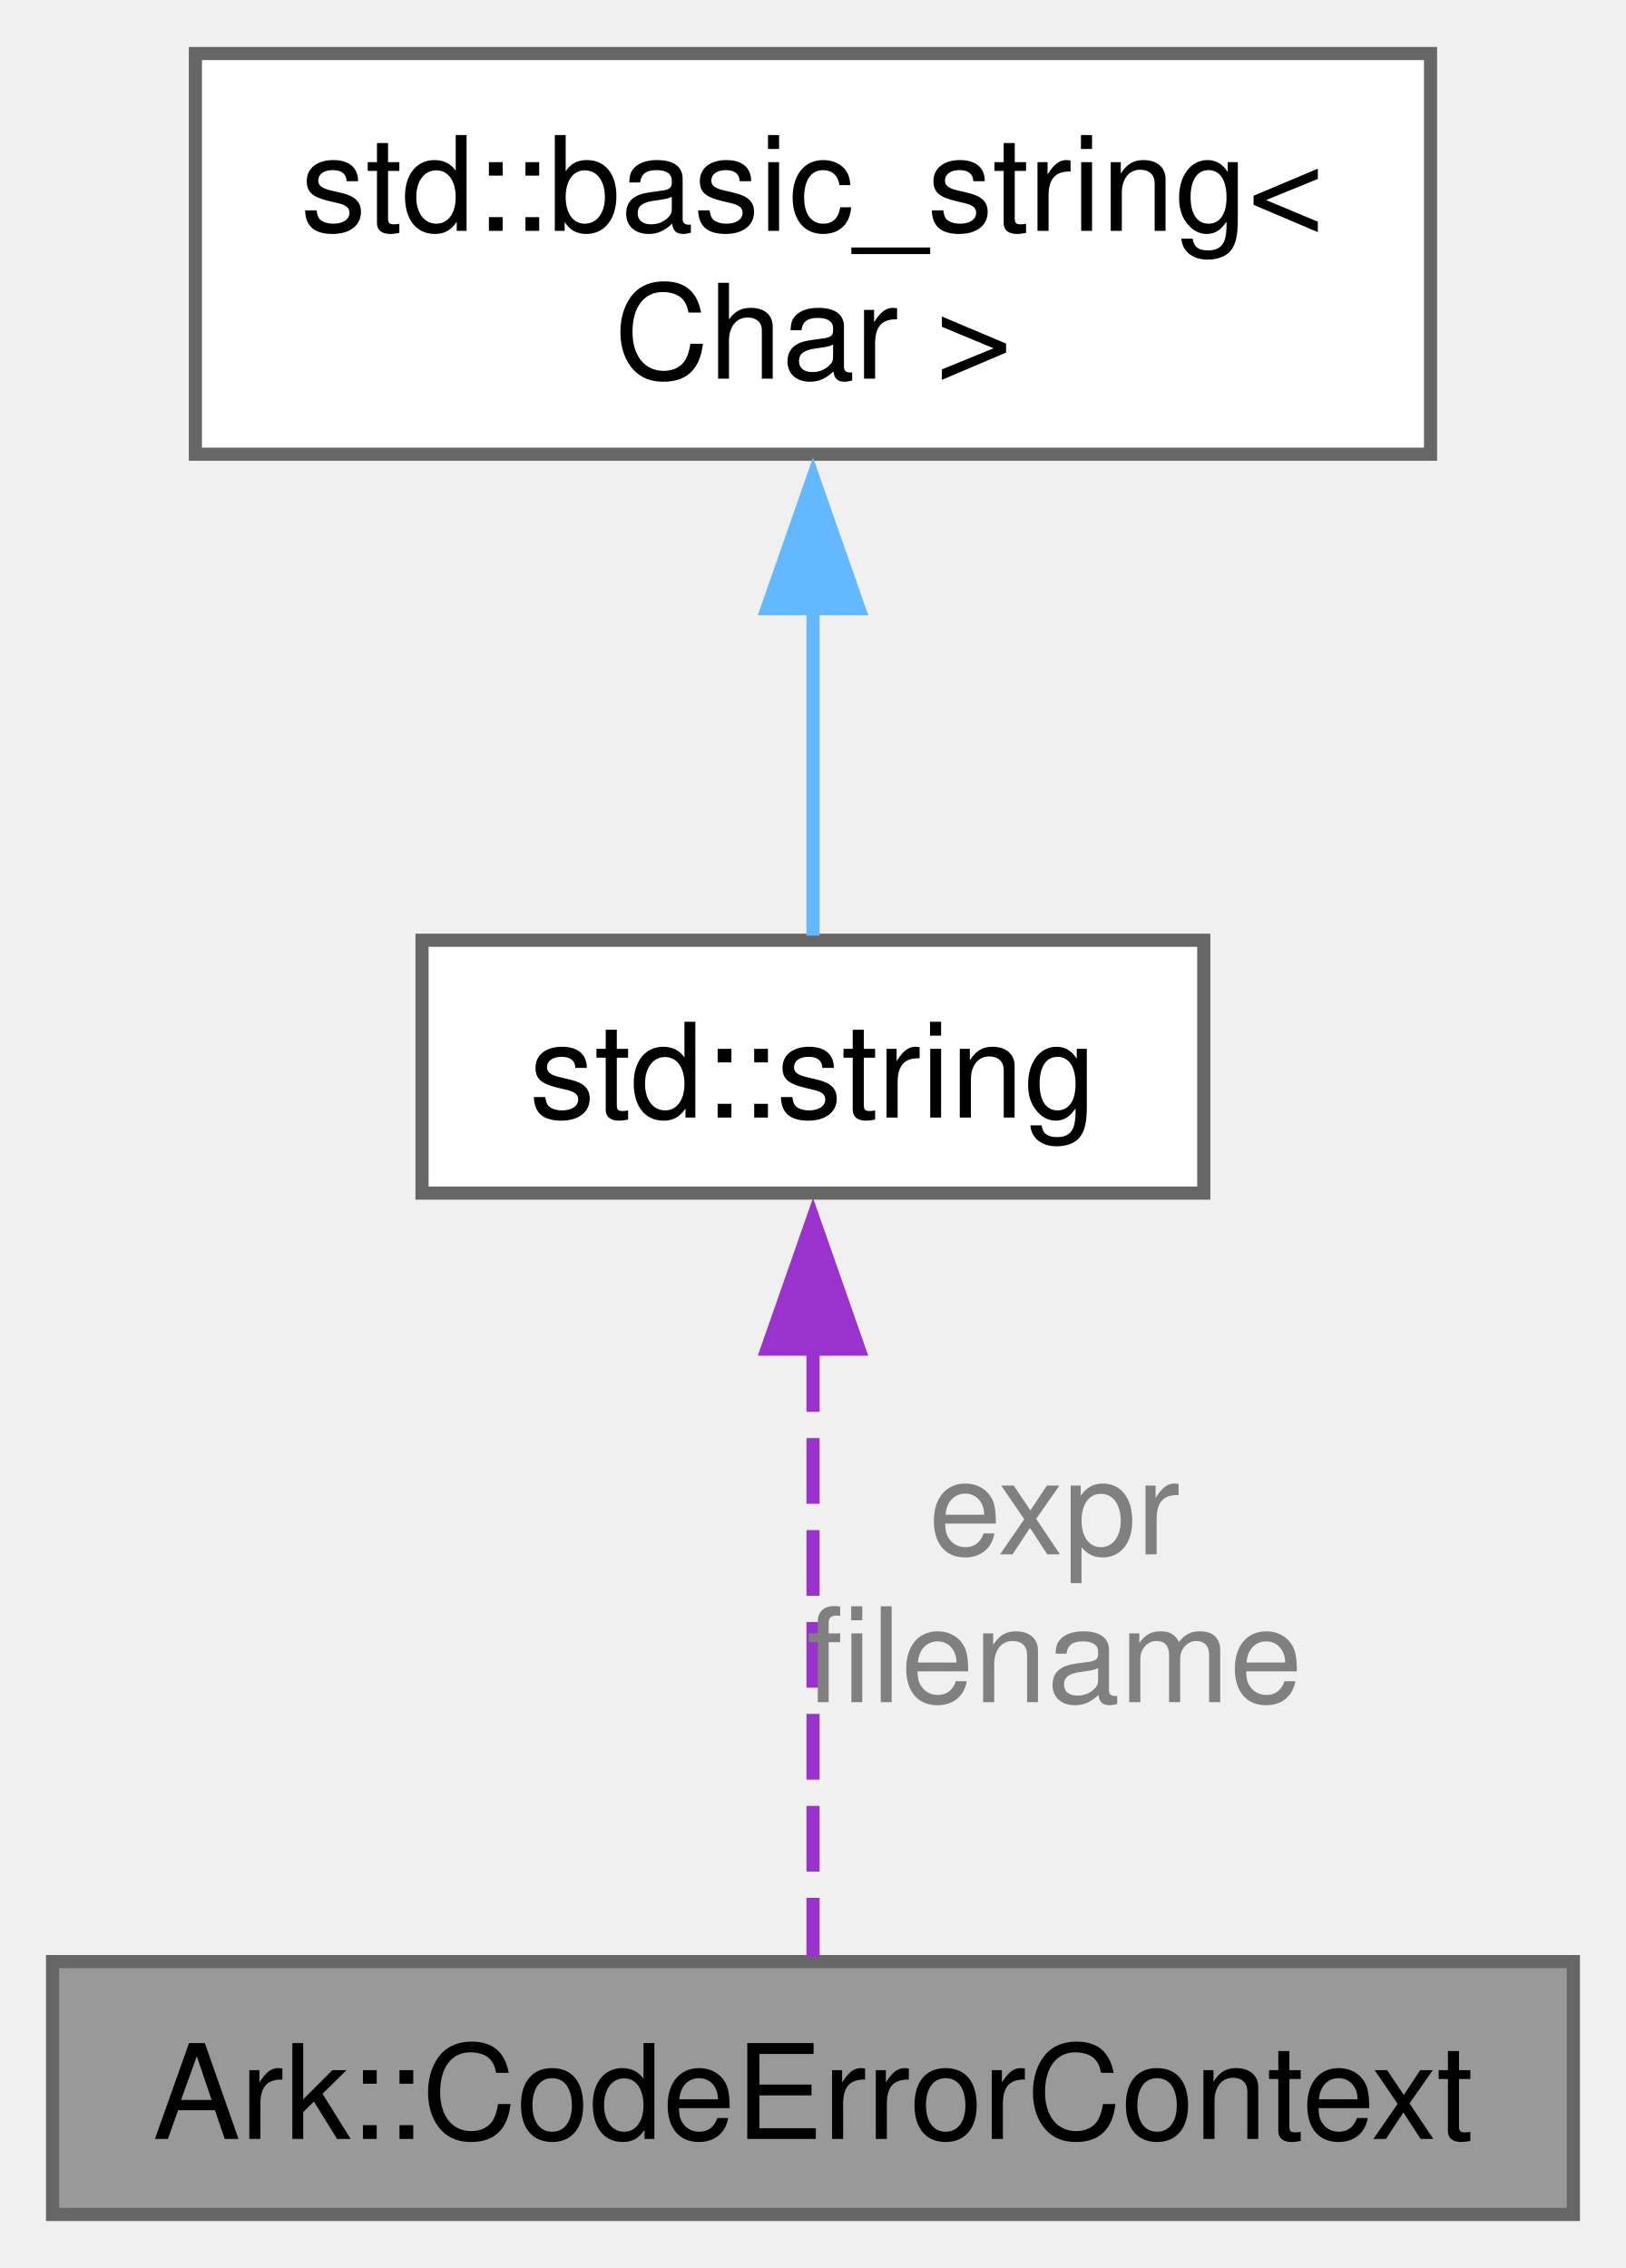
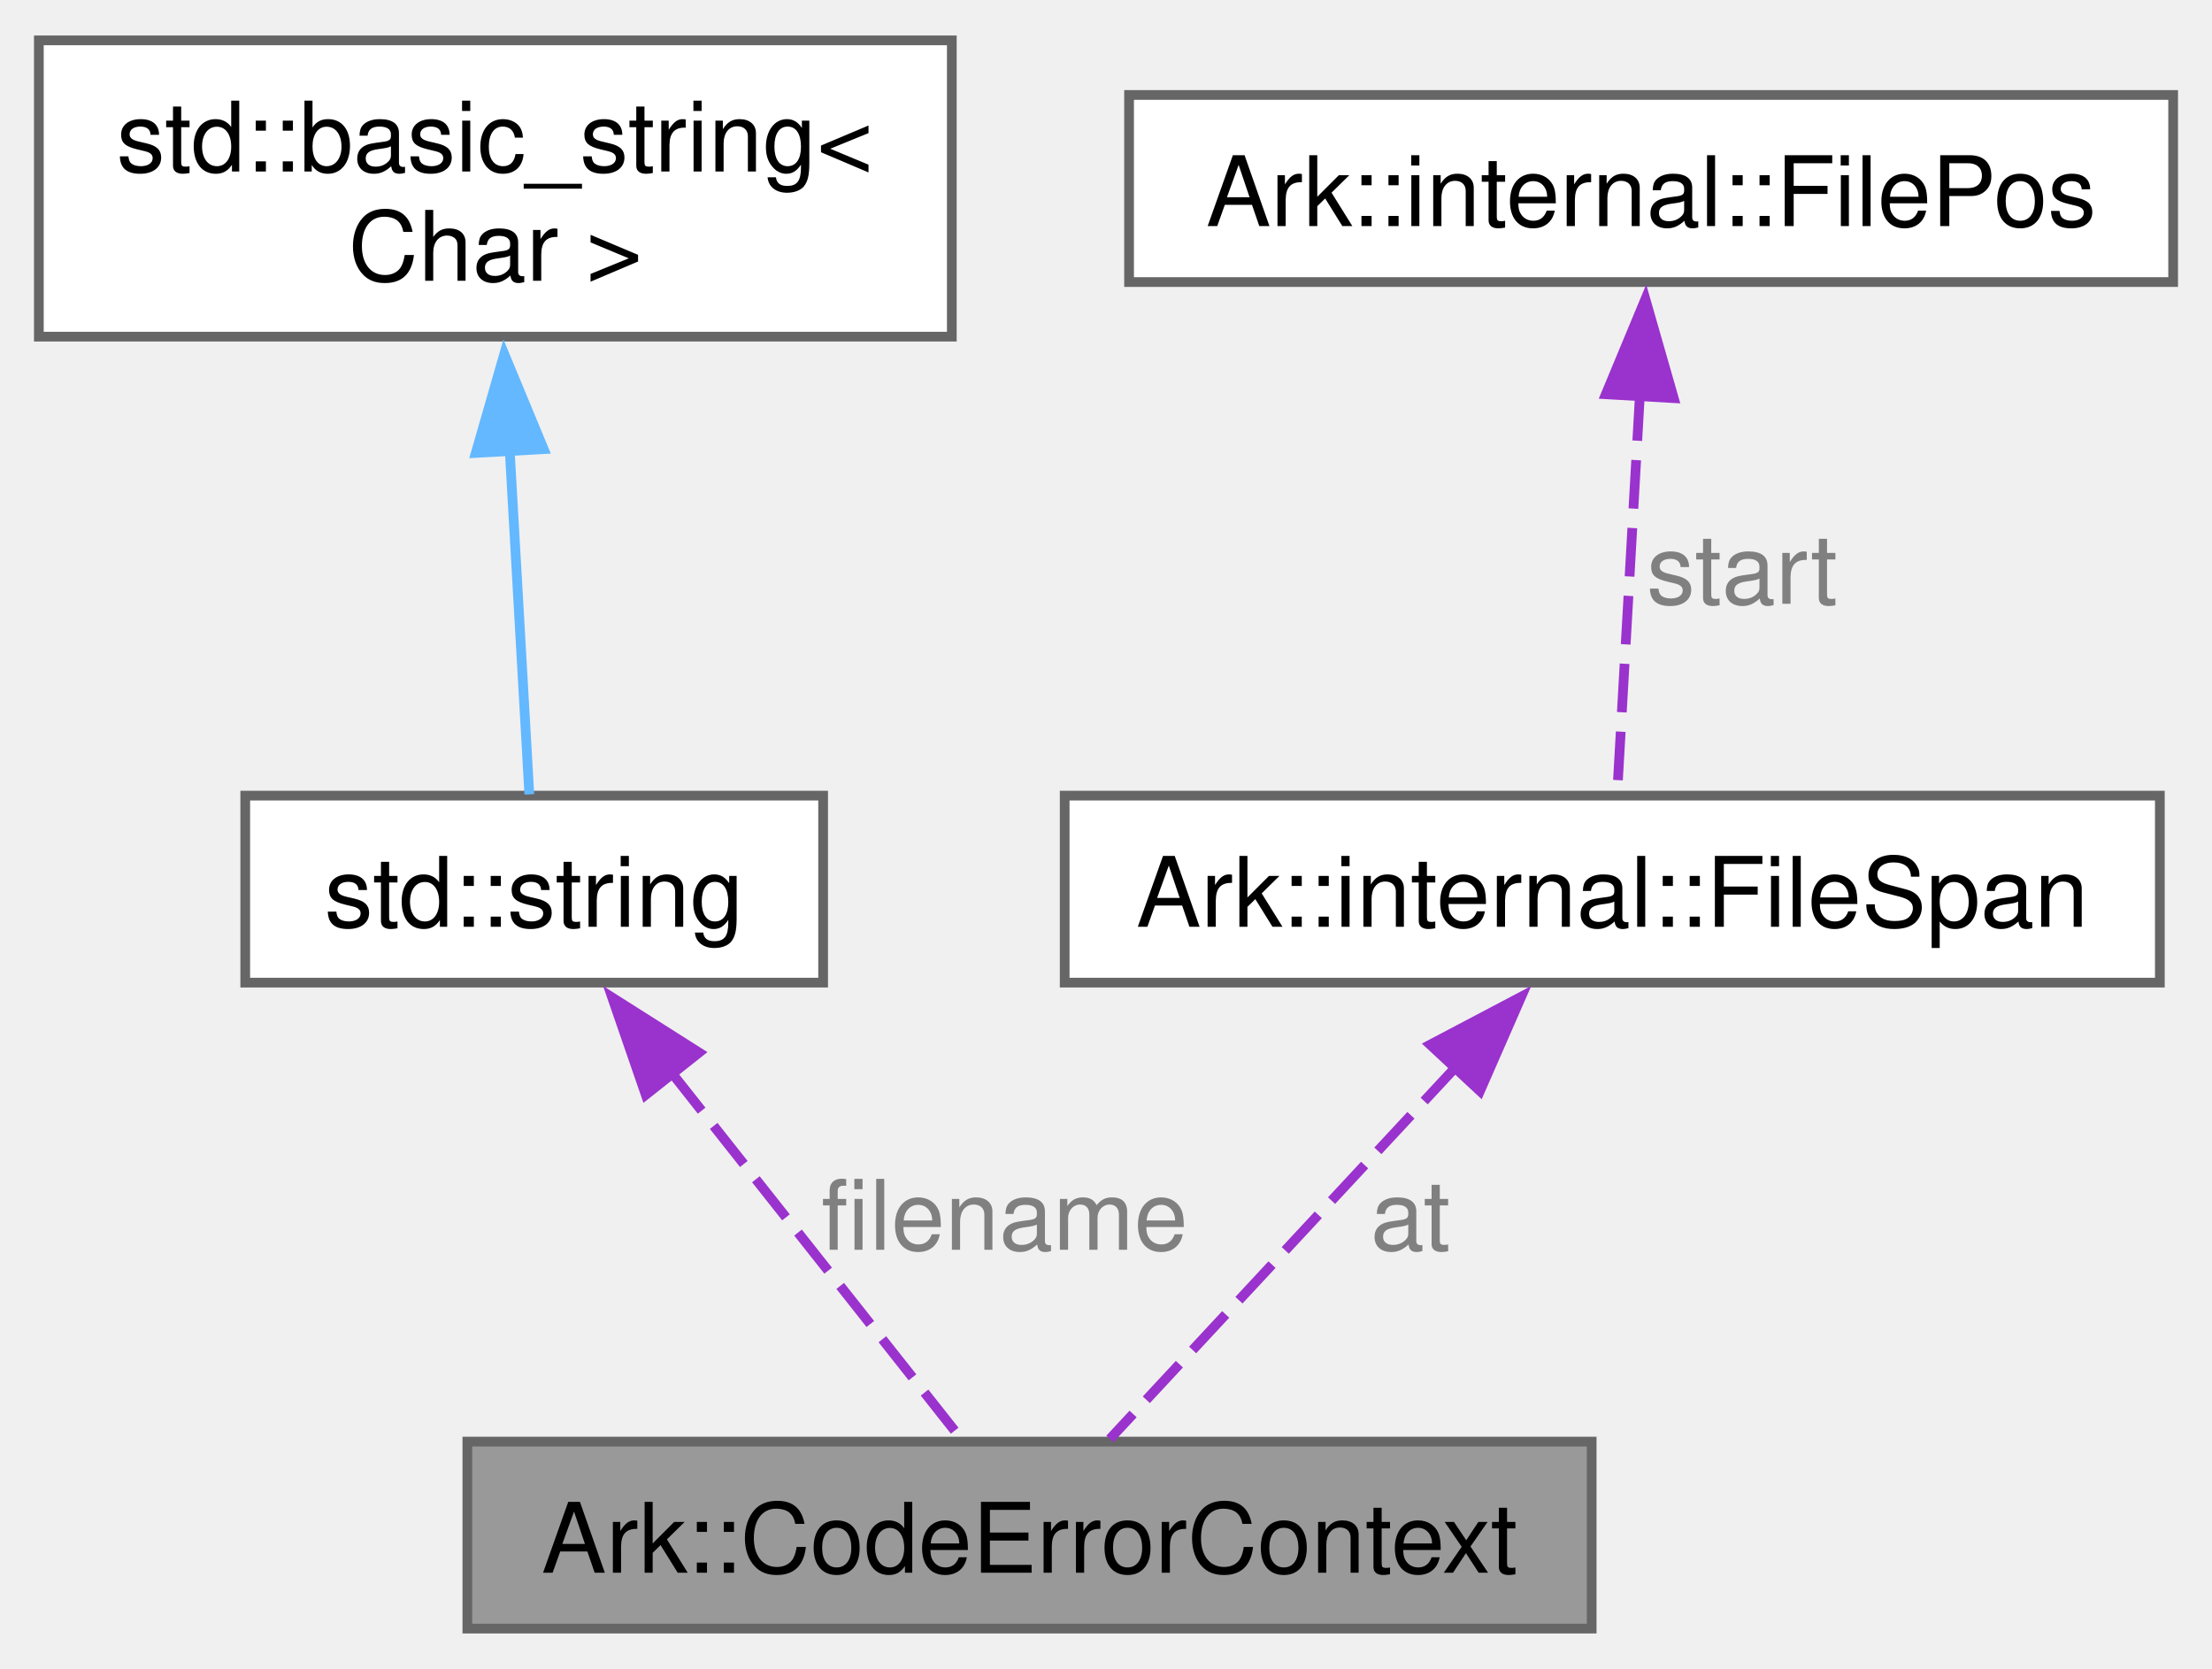
- <svg xmlns="http://www.w3.org/2000/svg" xmlns:xlink="http://www.w3.org/1999/xlink" width="124pt" height="173pt" viewBox="0.00 0.00 123.75 172.50">
-   <g id="graph0" class="graph" transform="scale(1 1) rotate(0) translate(4 168.5)">
+ <svg xmlns="http://www.w3.org/2000/svg" xmlns:xlink="http://www.w3.org/1999/xlink" width="228pt" height="172pt" viewBox="0.00 0.00 227.75 171.50">
+   <g id="graph0" class="graph" transform="scale(1 1) rotate(0) translate(4 167.5)">
    <g id="Node000001" class="node">
      <g id="a_Node000001">
        <a xlink:title=" ">
-           <polygon fill="#999999" stroke="#666666" points="115.75,-19.25 0,-19.25 0,0 115.75,0 115.75,-19.25" />
-           <text text-anchor="middle" x="57.88" y="-5.75" font-family="Helvetica,sans-Serif" font-size="10.00">Ark::CodeErrorContext</text>
+           <polygon fill="#999999" stroke="#666666" points="159.88,-19.25 44.12,-19.25 44.12,0 159.88,0 159.88,-19.25" />
+           <text text-anchor="middle" x="102" y="-5.75" font-family="Helvetica,sans-Serif" font-size="10.00">Ark::CodeErrorContext</text>
        </a>
      </g>
    </g>
    <g id="Node000002" class="node">
      <g id="a_Node000002">
        <a xlink:title=" ">
-           <polygon fill="white" stroke="#666666" points="87.62,-97 28.12,-97 28.12,-77.75 87.62,-77.75 87.62,-97" />
-           <text text-anchor="middle" x="57.88" y="-83.5" font-family="Helvetica,sans-Serif" font-size="10.00">std::string</text>
+           <polygon fill="white" stroke="#666666" points="80.75,-85.75 21.25,-85.75 21.25,-66.5 80.75,-66.5 80.75,-85.75" />
+           <text text-anchor="middle" x="51" y="-72.25" font-family="Helvetica,sans-Serif" font-size="10.00">std::string</text>
        </a>
      </g>
    </g>
    <g id="edge1_Node000001_Node000002" class="edge">
      <g id="a_edge1_Node000001_Node000002">
        <a xlink:title=" ">
-           <path fill="none" stroke="#9a32cd" stroke-dasharray="5,2" d="M57.88,-66.1C57.88,-50.95 57.88,-30.98 57.88,-19.6" />
-           <polygon fill="#9a32cd" stroke="#9a32cd" points="54.38,-65.87 57.88,-75.87 61.38,-65.87 54.38,-65.87" />
+           <path fill="none" stroke="#9a32cd" stroke-dasharray="5,2" d="M65.14,-57.24C74.84,-44.97 87.31,-29.21 94.97,-19.52" />
+           <polygon fill="#9a32cd" stroke="#9a32cd" points="62.49,-54.95 59.03,-64.97 67.98,-59.3 62.49,-54.95" />
        </a>
      </g>
-       <text text-anchor="middle" x="76.25" y="-50.25" font-family="Helvetica,sans-Serif" font-size="10.00" fill="grey"> expr</text>
-       <text text-anchor="middle" x="76.25" y="-39" font-family="Helvetica,sans-Serif" font-size="10.00" fill="grey">filename</text>
+       <text text-anchor="middle" x="99.43" y="-39" font-family="Helvetica,sans-Serif" font-size="10.00" fill="grey"> filename</text>
    </g>
    <g id="Node000003" class="node">
      <g id="a_Node000003">
        <a xlink:title=" ">
-           <polygon fill="white" stroke="#666666" points="104.88,-164.5 10.87,-164.5 10.87,-134 104.88,-134 104.88,-164.5" />
-           <text text-anchor="start" x="18.88" y="-151" font-family="Helvetica,sans-Serif" font-size="10.00">std::basic_string&lt;</text>
-           <text text-anchor="middle" x="57.88" y="-139.75" font-family="Helvetica,sans-Serif" font-size="10.00"> Char &gt;</text>
+           <polygon fill="white" stroke="#666666" points="94,-163.5 0,-163.5 0,-133 94,-133 94,-163.5" />
+           <text text-anchor="start" x="8" y="-150" font-family="Helvetica,sans-Serif" font-size="10.00">std::basic_string&lt;</text>
+           <text text-anchor="middle" x="47" y="-138.75" font-family="Helvetica,sans-Serif" font-size="10.00"> Char &gt;</text>
        </a>
      </g>
    </g>
    <g id="edge2_Node000002_Node000003" class="edge">
      <g id="a_edge2_Node000002_Node000003">
        <a xlink:title=" ">
-           <path fill="none" stroke="#63b8ff" d="M57.88,-122.52C57.88,-113.54 57.88,-104.04 57.88,-97.35" />
-           <polygon fill="#63b8ff" stroke="#63b8ff" points="54.38,-122.24 57.88,-132.24 61.38,-122.24 54.38,-122.24" />
+           <path fill="none" stroke="#63b8ff" d="M48.47,-121.48C49.18,-108.98 49.99,-94.77 50.5,-85.88" />
+           <polygon fill="#63b8ff" stroke="#63b8ff" points="44.99,-121.03 47.92,-131.21 51.98,-121.42 44.99,-121.03" />
        </a>
      </g>
    </g>
+     <g id="Node000004" class="node">
+       <g id="a_Node000004">
+         <a xlink:href="../../dc/dda/structArk_1_1internal_1_1FileSpan.html" target="_top" xlink:title="Describes a span for a node/atom in a file, its start position and end position.">
+           <polygon fill="white" stroke="#666666" points="218.38,-85.75 105.62,-85.75 105.62,-66.5 218.38,-66.5 218.38,-85.75" />
+           <text text-anchor="middle" x="162" y="-72.25" font-family="Helvetica,sans-Serif" font-size="10.00">Ark::internal::FileSpan</text>
+         </a>
+       </g>
+     </g>
+     <g id="edge3_Node000001_Node000004" class="edge">
+       <g id="a_edge3_Node000001_Node000004">
+         <a xlink:title=" ">
+           <path fill="none" stroke="#9a32cd" stroke-dasharray="5,2" d="M146.04,-57.97C134.53,-45.6 119.47,-29.4 110.27,-19.52" />
+           <polygon fill="#9a32cd" stroke="#9a32cd" points="143.25,-60.11 152.63,-65.05 148.38,-55.34 143.25,-60.11" />
+         </a>
+       </g>
+       <text text-anchor="middle" x="141.22" y="-39" font-family="Helvetica,sans-Serif" font-size="10.00" fill="grey"> at</text>
+     </g>
+     <g id="Node000005" class="node">
+       <g id="a_Node000005">
+         <a xlink:href="../../d7/df6/structArk_1_1internal_1_1FilePos.html" target="_top" xlink:title=" ">
+           <polygon fill="white" stroke="#666666" points="219.75,-157.88 112.25,-157.88 112.25,-138.62 219.75,-138.62 219.75,-157.88" />
+           <text text-anchor="middle" x="166" y="-144.38" font-family="Helvetica,sans-Serif" font-size="10.00">Ark::internal::FilePos</text>
+         </a>
+       </g>
+     </g>
+     <g id="edge4_Node000004_Node000005" class="edge">
+       <g id="a_edge4_Node000004_Node000005">
+         <a xlink:title=" ">
+           <path fill="none" stroke="#9a32cd" stroke-dasharray="5,2" d="M164.86,-127.28C164.09,-113.74 163.1,-96.49 162.52,-86.16" />
+           <polygon fill="#9a32cd" stroke="#9a32cd" points="161.34,-127.07 165.41,-136.86 168.33,-126.67 161.34,-127.07" />
+         </a>
+       </g>
+       <text text-anchor="middle" x="175.37" y="-105.5" font-family="Helvetica,sans-Serif" font-size="10.00" fill="grey"> start</text>
+     </g>
  </g>
</svg>
